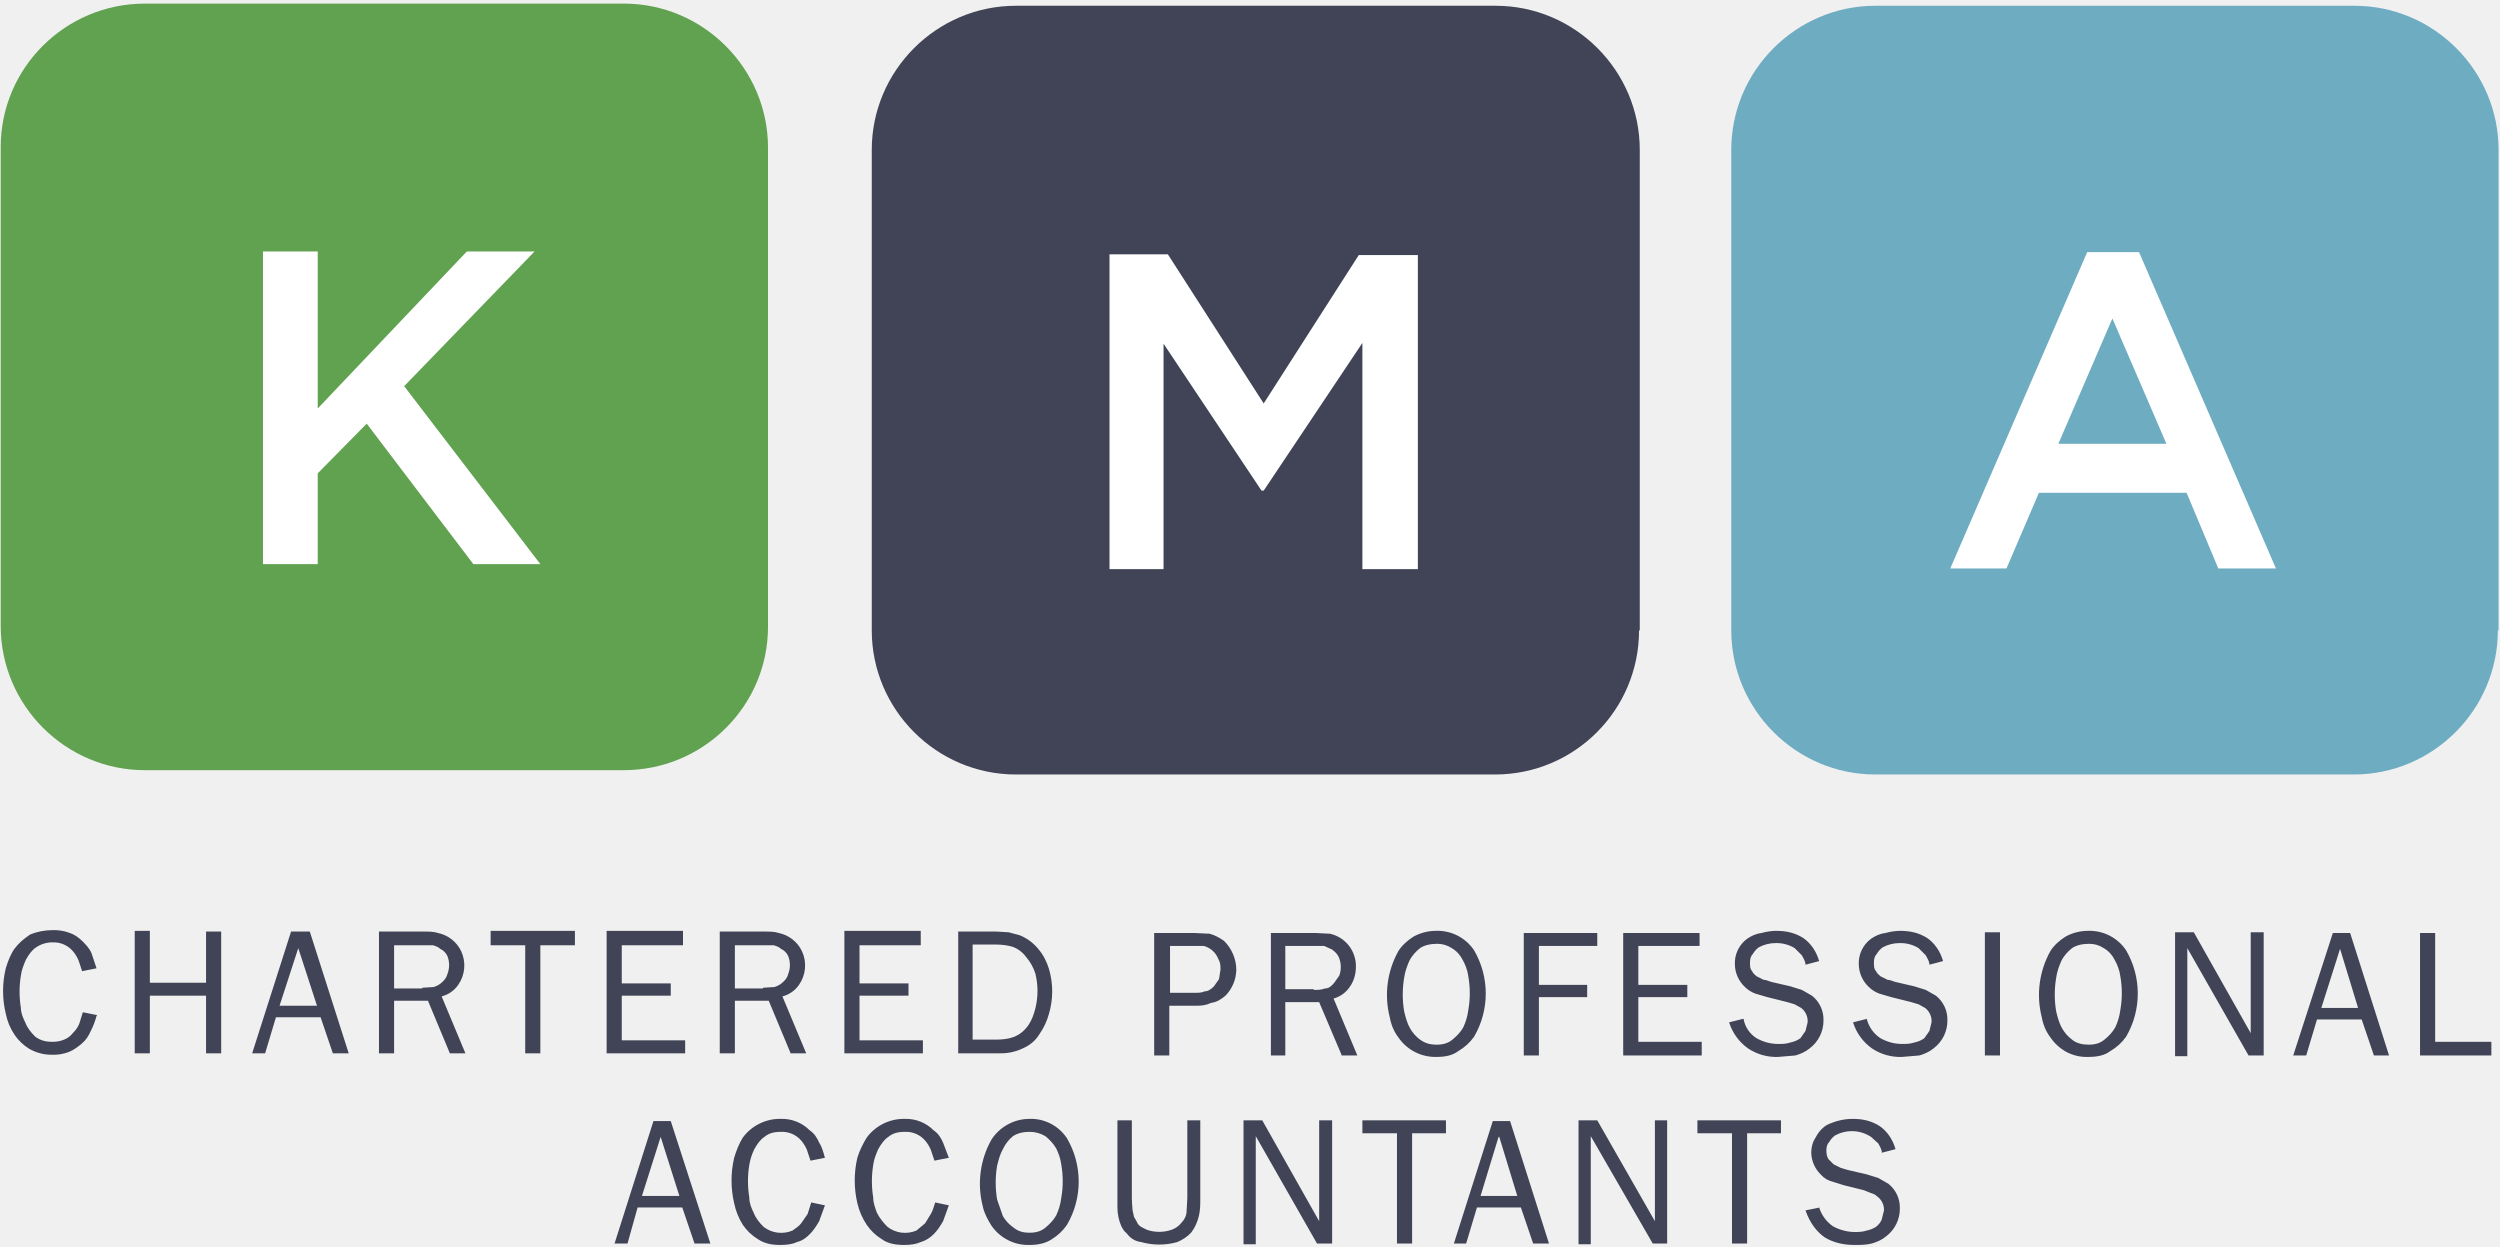
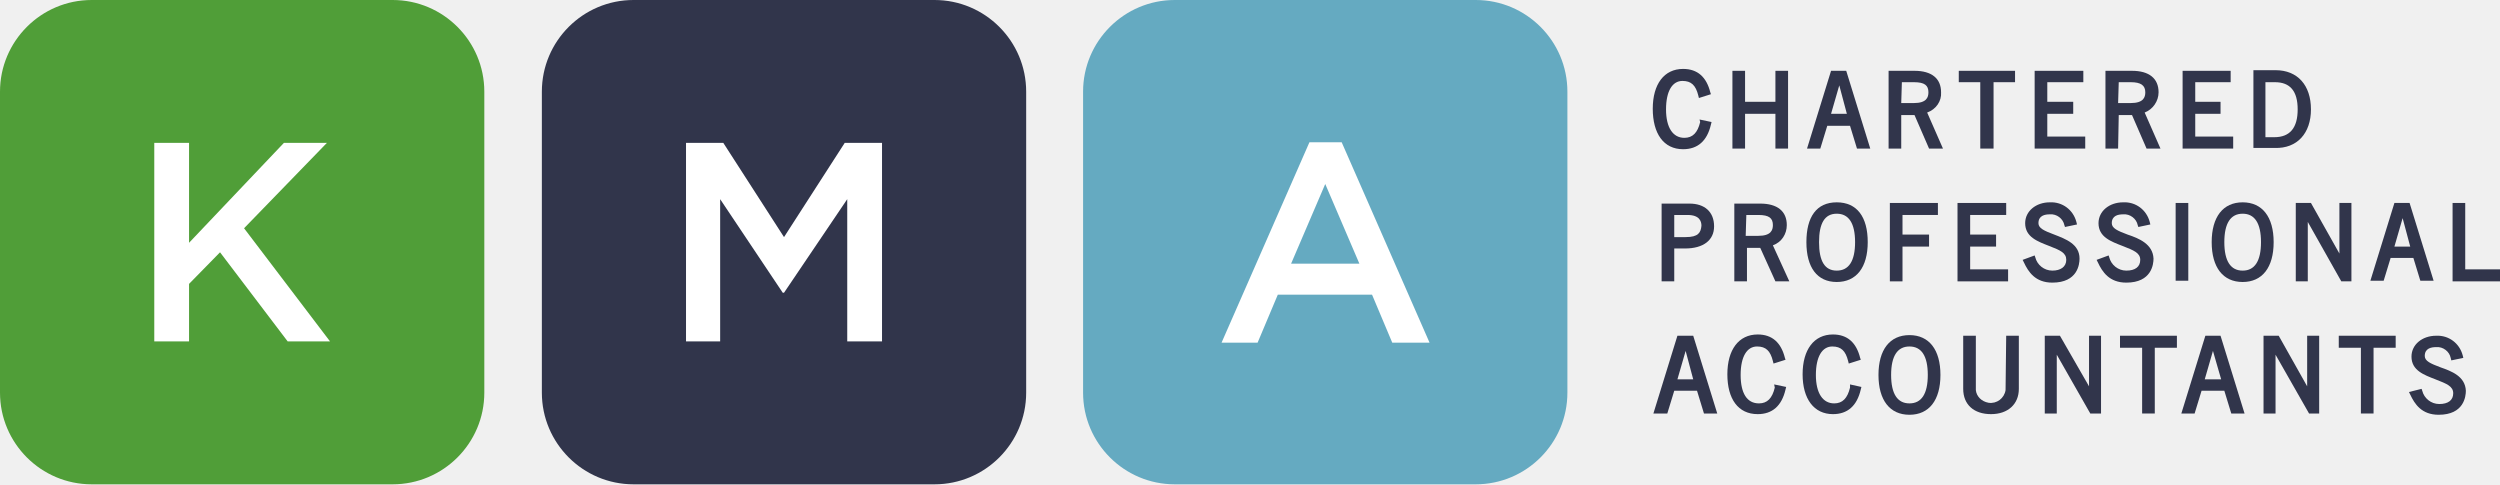
- <svg xmlns="http://www.w3.org/2000/svg" viewBox="0 0 347 173">
-   <g fill="none">
-     <path fill="#60A24F" d="M106.6 87c0 11-9 19.9-20 19.9H20.1c-11 0-20-9-20-20V20.4c0-11 9-19.9 20-19.9h66.5c11 0 20 9 20 20v66.4z" />
-     <path fill="#FFF" d="M36.5 34.9h7.6v21.8l20.7-21.8h9.4L56.1 53.6 75 78.3h-9.3L50.9 58.8l-6.8 6.9v12.6h-7.6z" />
-     <path fill="#414456" d="M227.5 87.5c0 11-8.9 20-20 20H141c-11 0-20-9-20-20V20.8c0-11 9-20 20-20h66.6c11 0 20 9 20 20v66.7z" />
-     <path fill="#FFF" d="M154 35.3h8.1L175.4 56l13.2-20.6h8.2V79h-7.7V47.6l-13.7 20.5h-.3l-13.6-20.4V79H154z" />
-     <path fill="#6EACC2" d="M346.7 87.5c0 11-9 20-20 20h-66.4c-11 0-20-9-20-20V20.8c0-11 9-20 20-20h66.5c11 0 20 9 20 20v66.7z" />
-     <path fill="#FFF" d="M300.7 61.6l-7.5-17.4-7.5 17.4h15zm-11-26.6h7.2l19 43.9h-8l-4.4-10.5H283l-4.5 10.5h-7.8l19-43.9z" />
-     <path fill="#414456" d="M13.4 141a10 10 0 0 1-.8 2.1c-.3.7-.7 1.3-1.3 1.8-.5.4-1 .8-1.7 1.1a6 6 0 0 1-2.4.4c-1.2 0-2.2-.3-3.1-.8a6.7 6.7 0 0 1-2.1-2c-.6-.9-1-1.9-1.2-2.9a13.4 13.4 0 0 1 0-6.3c.3-1 .7-2 1.2-2.7.6-.8 1.3-1.4 2.2-2 1-.4 2-.6 3.2-.6a6 6 0 0 1 2.3.4c.6.2 1.2.6 1.7 1.1.5.5 1 1 1.3 1.7l.7 2.1-2 .4-.5-1.5a5 5 0 0 0-.8-1.3 3.5 3.5 0 0 0-2.8-1.2 4 4 0 0 0-2.3.7c-.6.4-1 1-1.4 1.7-.3.7-.6 1.4-.7 2.2a13.8 13.8 0 0 0 0 4.5c0 .7.3 1.4.6 2 .3.8.8 1.4 1.4 2 .7.5 1.4.7 2.3.7a4 4 0 0 0 1.7-.3c.5-.2.9-.5 1.2-.9.4-.4.7-.8.9-1.3l.5-1.6 2 .4zm15.2 5.2v-8h-7.8v8h-2.1v-17h2.1v7.2h7.8v-7.1h2.1v16.9zm12.8-14.6l-2.6 8H44l-2.6-8zm7 14.6h-2.2l-1.7-5h-6.2l-1.5 5H35l5.4-16.9H43l5.4 16.9zm10.2-9.1l1.6-.1a3 3 0 0 0 1.3-.8c.3-.3.5-.6.6-1a3.4 3.4 0 0 0 0-2.5 2 2 0 0 0-1-1c-.3-.3-.7-.4-1-.5h-5.4v6h3.9zm3.8 9l-3-7.2h-4.7v7.3h-2.1v-16.9h6.2c.7 0 1.4 0 2 .2A4.6 4.6 0 0 1 64 132a4.7 4.7 0 0 1-.4 4.7 4 4 0 0 1-2.3 1.6l3.3 7.9h-2.2zm12.6.1h-2.1v-15h-4.8v-2h11.7v2H75zm20.1 0H84.2v-17h10.6v2h-8.5v5.3h6.8v1.7h-6.8v6.2h8.8zm10.8-9.1l1.6-.1a3 3 0 0 0 1.3-.8c.3-.3.5-.6.6-1a3.4 3.4 0 0 0 0-2.5 2 2 0 0 0-1-1c-.3-.3-.7-.4-1-.5H102v6h3.9zm3.8 9l-3-7.2H102v7.3h-2.1v-16.9h6.2c.7 0 1.4 0 2 .2a4.6 4.6 0 0 1 3.2 2.5 4.7 4.7 0 0 1-.4 4.7 4 4 0 0 1-2.3 1.6l3.3 7.9h-2.2zm18.4.1h-10.9v-17h10.6v2h-8.5v5.3h6.8v1.7h-6.8v6.2h8.8zm10.1-1.9c1 0 1.8-.1 2.6-.4.7-.3 1.4-.8 2-1.7.4-.6.7-1.4.9-2.2a10 10 0 0 0 0-4.9c-.3-.9-.7-1.6-1.3-2.3a4 4 0 0 0-1.9-1.4c-.7-.2-1.5-.3-2.3-.3H135v13.2h3zm-5.2-15h5.3l1.7.1 1.5.4a6.4 6.4 0 0 1 2.6 1.9c.7.8 1.2 1.8 1.5 2.8a11 11 0 0 1 0 6.2 9 9 0 0 1-1.3 2.8c-.6 1-1.4 1.6-2.3 2a7 7 0 0 1-3 .7h-6v-16.9zm32.8 8.5c.5 0 1 0 1.4-.2.5 0 .9-.3 1.3-.7l.7-1 .2-1.3c0-.6 0-1-.3-1.5a3 3 0 0 0-2-1.8h-4.7v6.5h3.5zm-5.6 8.7v-17h5.6l2.1.1c.7.2 1.3.5 2 1a5.7 5.7 0 0 1 1.7 4 5.3 5.3 0 0 1-1.5 3.6c-.6.5-1.2.9-2 1-.6.3-1.3.4-2 .4h-3.8v6.9h-2.1zm22.1-9.1c.6 0 1.1 0 1.6-.2.5 0 .9-.3 1.3-.8l.7-1a3.5 3.5 0 0 0-.1-2.6c-.2-.4-.5-.7-.9-1l-1.1-.5h-5.4v6h4zm3.9 9l-3.1-7.3h-4.7v7.4h-2v-17h6.2l2 .1a4.6 4.6 0 0 1 3.6 4.6c0 1-.3 2-.8 2.7a4 4 0 0 1-2.3 1.7l3.3 7.9h-2.2zm13.2-1.4c.9 0 1.6-.2 2.2-.7.6-.5 1.1-1 1.5-1.7a8 8 0 0 0 .7-2.4 13.5 13.5 0 0 0 0-4.7c-.1-.8-.4-1.6-.8-2.3-.3-.6-.8-1.2-1.5-1.6-.6-.4-1.3-.6-2-.6-1 0-1.8.2-2.4.6-.6.5-1.1 1-1.5 1.8-.3.7-.6 1.5-.7 2.3a14 14 0 0 0 0 4.7c.2.8.4 1.6.8 2.3a5 5 0 0 0 1.4 1.6c.7.5 1.4.7 2.3.7m0 1.7a6.2 6.2 0 0 1-5.3-2.7c-.6-.8-1-1.7-1.2-2.8a12.5 12.5 0 0 1 1.2-9.2c.5-.8 1.3-1.5 2.1-2 .9-.5 2-.8 3.1-.8a6.1 6.1 0 0 1 5.3 2.7 11.9 11.9 0 0 1 0 12 7 7 0 0 1-2.2 2c-.8.6-1.8.8-3 .8m12.1-.2v-17h10.2v1.8h-8.1v5.4h6.7v1.7h-6.7v8.1zm24.7 0h-10.9v-17h10.6v1.8h-8.5v5.4h6.8v1.7h-6.8v6.2h8.8zm5.8-5.1a4 4 0 0 0 1.8 2.7c.9.5 1.9.8 3 .8.6 0 1.1 0 1.7-.2.5-.1 1-.3 1.4-.6l.7-1 .3-1.2a2.3 2.3 0 0 0-.9-2l-.9-.5-1-.3-2.8-.7-1.7-.5c-.5-.2-1-.5-1.4-.9a4.4 4.4 0 0 1-1.4-3.1 4.2 4.2 0 0 1 1.7-3.6c.6-.4 1.2-.7 2-.8a8 8 0 0 1 2-.3c1.5 0 2.7.3 3.8 1 1 .7 1.8 1.8 2.2 3.2l-1.9.5c0-.5-.3-.9-.5-1.3l-1-1a4.8 4.8 0 0 0-2.6-.7 4.9 4.9 0 0 0-2.4.6 3 3 0 0 0-.8.9c-.3.3-.4.7-.4 1.2s0 .9.3 1.2c.1.3.4.5.6.7l1 .5c.4 0 .7.2 1.1.3l2.6.6 1.6.5 1.4.8a4.2 4.2 0 0 1 1.6 3.4 4.8 4.8 0 0 1-1.9 3.9c-.6.5-1.3.8-2 1l-2.4.2a7 7 0 0 1-4.2-1.2 7 7 0 0 1-2.6-3.6l2-.5zm17.1 0c.3 1.2 1 2.1 1.9 2.7.9.5 1.9.8 3 .8.6 0 1.1 0 1.7-.2.5-.1 1-.3 1.4-.6l.7-1 .3-1.2a2.3 2.3 0 0 0-.9-2l-.9-.5-1-.3-2.8-.7-1.7-.5c-.5-.2-1-.5-1.4-.9a4.4 4.4 0 0 1-1.4-3.1 4.2 4.2 0 0 1 1.7-3.6c.6-.4 1.2-.7 2-.8a8 8 0 0 1 2-.3c1.5 0 2.7.3 3.8 1 1 .7 1.8 1.8 2.2 3.2l-1.9.5c0-.5-.3-.9-.5-1.3l-1-1a4.8 4.8 0 0 0-2.6-.7 4.9 4.9 0 0 0-2.4.6 3 3 0 0 0-.8.9c-.3.3-.4.7-.4 1.2s0 .9.3 1.2c.1.3.4.5.6.7l1 .5c.4 0 .7.2 1.1.3l2.6.6 1.6.5 1.4.8a4.2 4.2 0 0 1 1.6 3.4 4.8 4.8 0 0 1-1.9 3.9c-.6.5-1.3.8-2 1l-2.4.2a7 7 0 0 1-4.2-1.2 7 7 0 0 1-2.6-3.6l2-.5zm16.4-12h2.1v17.1h-2.1zm14.4 15.6c.9 0 1.6-.2 2.2-.7.6-.5 1.1-1 1.5-1.7a8 8 0 0 0 .7-2.4 13.4 13.4 0 0 0 0-4.7c-.1-.8-.4-1.6-.8-2.3-.3-.6-.8-1.2-1.5-1.6-.6-.4-1.3-.6-2-.6-1 0-1.8.2-2.4.6-.6.5-1.1 1-1.5 1.8-.3.7-.6 1.5-.7 2.3a14 14 0 0 0 0 4.7c.2.8.4 1.6.8 2.3a5 5 0 0 0 1.4 1.6c.6.5 1.4.7 2.3.7m0 1.7a6 6 0 0 1-3.1-.7 6.5 6.5 0 0 1-2.2-2c-.6-.8-1-1.7-1.2-2.8a12.5 12.5 0 0 1 1.2-9.2c.5-.8 1.3-1.5 2.1-2 .9-.5 2-.8 3.1-.8a6.1 6.1 0 0 1 5.3 2.7 11.9 11.9 0 0 1 0 12 7 7 0 0 1-2.2 2c-.8.6-1.8.8-3 .8m24.3-.2h-2.1l-8.5-14.9v15h-1.7v-17.2h2.6l7.9 14v-14h1.8zm10.6-14.8l-2.6 8.2h5.1l-2.5-8.2zm6.8 14.8h-2.1l-1.7-5h-6.2l-1.5 5h-1.8l5.5-17h2.4l5.4 17zm14.2 0h-9.9v-17h2.1v15.1h7.8zM91.7 157.8l-2.6 8.2h5.2l-2.6-8.2zm6.9 14.8h-2.2l-1.7-5h-6.2l-1.4 5h-1.8l5.4-17h2.4l5.5 17zm15.9-5.3l-.8 2.2c-.4.7-.8 1.3-1.3 1.8s-1 .9-1.8 1.1c-.6.3-1.4.4-2.3.4-1.2 0-2.2-.2-3.1-.8a6.8 6.8 0 0 1-2.1-2 9 9 0 0 1-1.2-3 13.8 13.8 0 0 1 0-6.3c.3-1 .7-2 1.2-2.8a6.4 6.4 0 0 1 5.3-2.6 5.4 5.4 0 0 1 4 1.6c.6.4 1 1 1.3 1.7.4.6.6 1.4.8 2.1l-2 .4-.5-1.5a5 5 0 0 0-.8-1.3 3.5 3.5 0 0 0-2.8-1.2c-1 0-1.7.2-2.3.7-.6.4-1 1-1.4 1.7a8 8 0 0 0-.7 2.2 14.2 14.2 0 0 0 0 4.5c0 .8.3 1.5.6 2.1.3.8.8 1.4 1.4 2a4 4 0 0 0 4 .5c.4-.3.9-.6 1.2-1l.9-1.3.5-1.6 1.9.4zm17.2 0l-.8 2.2c-.4.7-.8 1.3-1.3 1.8s-1.1.9-1.8 1.1c-.7.3-1.4.4-2.3.4-1.2 0-2.3-.2-3.1-.8a6.8 6.8 0 0 1-2.1-2 9 9 0 0 1-1.3-3 13.8 13.8 0 0 1 0-6.3c.3-1 .8-2 1.3-2.8a6.4 6.4 0 0 1 5.3-2.6 5.4 5.4 0 0 1 4 1.6c.6.4 1 1 1.3 1.7l.8 2.1-2 .4-.5-1.5a5 5 0 0 0-.8-1.3 3.5 3.5 0 0 0-2.8-1.2c-1 0-1.7.2-2.3.7-.6.4-1 1-1.4 1.7-.3.7-.6 1.4-.7 2.2a14.1 14.1 0 0 0 0 4.5c0 .8.3 1.5.5 2.1.4.8.9 1.4 1.5 2a4 4 0 0 0 4 .5l1.2-1 .8-1.3c.3-.5.4-1 .6-1.6l1.9.4zm11.2 3.8c.9 0 1.6-.2 2.2-.7.6-.5 1.1-1 1.5-1.7a8 8 0 0 0 .7-2.4 13.5 13.5 0 0 0 0-4.7c-.1-.8-.4-1.6-.7-2.2-.4-.7-1-1.3-1.5-1.7-.7-.4-1.4-.6-2.2-.6-.9 0-1.7.2-2.3.6-.6.5-1 1-1.4 1.8-.4.7-.6 1.5-.8 2.3a14 14 0 0 0 0 4.7l.8 2.3a5 5 0 0 0 1.5 1.6c.6.5 1.3.7 2.2.7m0 1.7a6.2 6.2 0 0 1-5.3-2.7c-.5-.8-1-1.7-1.2-2.7a12.5 12.5 0 0 1 1.2-9.2 6.3 6.3 0 0 1 5.2-2.9 6 6 0 0 1 5.3 2.7 11.9 11.9 0 0 1 0 12 7 7 0 0 1-2.1 2c-.9.6-2 .8-3.1.8m23.7-6.5c0 .9 0 1.7-.2 2.5s-.5 1.5-1 2.2c-.6.7-1.3 1.1-2 1.4a9.2 9.2 0 0 1-5 0c-.8-.1-1.5-.5-2-1.2-.4-.3-.6-.7-.8-1.1a6.5 6.5 0 0 1-.5-2.4v-12.2h2v10.8a25.8 25.8 0 0 0 .1 1.7l.2.9.4.7c.1.3.3.5.6.7l.8.4a5.3 5.3 0 0 0 3.4 0 3 3 0 0 0 1.4-1c.4-.4.7-1 .7-1.6l.1-1.8v-10.8h1.8v10.8zm18.3 6.3h-2.1l-8.5-14.9v15h-1.7v-17.2h2.6l7.9 14v-14h1.8zm11.1 0h-2.1v-15.3h-4.8v-1.8h11.6v1.8H196zm12-14.8l-2.5 8.2h5.1l-2.5-8.2zm7 14.8h-2.2l-1.7-5H205l-1.5 5h-1.7l5.4-17h2.4l5.4 17zm16.4 0h-2l-8.6-14.9v15h-1.7v-17.2h2.6l8 14v-14h1.7zm11.1 0h-2.1v-15.3h-4.8v-1.8h11.6v1.8h-4.7zm10-5a5 5 0 0 0 1.9 2.6c.9.5 2 .8 3 .8.6 0 1.1 0 1.7-.2.5-.1 1-.3 1.4-.6.3-.3.6-.6.7-1l.3-1.2a2.3 2.3 0 0 0-.9-1.9 2 2 0 0 0-.9-.5l-1-.4-2.8-.7-1.6-.5a3 3 0 0 1-1.5-.9 4.4 4.4 0 0 1-1.4-3.1c0-.8.2-1.5.6-2.1.3-.6.7-1.1 1.2-1.5.5-.4 1.2-.6 1.8-.8a8 8 0 0 1 2.2-.3c1.4 0 2.6.3 3.7 1 1 .7 1.8 1.8 2.2 3.2l-1.9.5c0-.5-.3-.9-.5-1.3l-1-.9a4.9 4.9 0 0 0-2.6-.8 4.9 4.9 0 0 0-2.4.6 3 3 0 0 0-.8.9c-.3.3-.4.7-.4 1.2s.1.9.3 1.2l.7.7 1 .5 1 .3 2.6.6 1.6.5 1.4.8a4.2 4.2 0 0 1 1.6 3.4 4.8 4.8 0 0 1-1.9 3.9c-.6.5-1.3.8-2 1-.8.2-1.6.2-2.4.2-1.7 0-3.1-.4-4.2-1.1-1.1-.8-2-2-2.6-3.7l2-.4z" />
-   </g>
+ <svg xmlns="http://www.w3.org/2000/svg" version="1.1" id="Layer_1" x="0px" y="0px" viewBox="0 0 395.4 76.6" style="enable-background:new 0 0 395.4 76.6;" xml:space="preserve">
+   <style type="text/css">
+ 	.st0{fill:#65AAC1;}
+ 	.st1{fill:#FFFFFF;}
+ 	.st2{fill:#31354B;}
+ 	.st3{fill:#509E38;}
+ </style>
+   <path class="st0" d="M185.8,0h47.6c8,0,14.5,6.5,14.5,14.5v47.6c0,8-6.5,14.5-14.5,14.5h-47.6c-8,0-14.5-6.5-14.5-14.5V14.5  C171.3,6.5,177.8,0,185.8,0z" />
+   <path class="st1" d="M226.1,54.2h-5.9l-3.2-7.6h-14.9l-3.2,7.6h-5.7l13.9-31.7h5.1L226.1,54.2z M209.6,29.1l-5.4,12.6H215  L209.6,29.1z" />
+   <path class="st2" d="M100.2,0h47.6c8,0,14.5,6.5,14.5,14.5v47.6c0,8-6.5,14.5-14.5,14.5h-47.6c-8,0-14.5-6.5-14.5-14.5V14.5  C85.7,6.5,92.2,0,100.2,0z" />
+   <path class="st1" d="M124,46.3h-0.2l-9.9-14.8V54h-5.4V22.6h5.9l9.6,14.9l9.6-14.9h5.9V54h-5.5V31.5L124,46.3z" />
+   <path class="st3" d="M14.5,0h47.6c8,0,14.5,6.5,14.5,14.5v47.6c0,8-6.5,14.5-14.5,14.5H14.5C6.5,76.6,0,70.1,0,62.1V14.5  C0,6.5,6.5,0,14.5,0z" />
+   <path class="st1" d="M52.2,54h-6.7L34.8,39.9l-4.9,5V54h-5.5V22.6h5.5v15.8l15-15.8h6.8L38.6,36.1L52.2,54z" />
+   <path class="st2" d="M268.9,19.3c-0.4,1.7-1.2,2.5-2.5,2.5c-1.8,0-2.9-1.6-2.9-4.5s1-4.5,2.6-4.5c1.4,0,2.1,0.7,2.5,2.3l0.1,0.4  l1.9-0.6l-0.1-0.3c-0.6-2.4-2-3.7-4.3-3.7c-3,0-4.8,2.4-4.8,6.3s1.7,6.4,4.8,6.4c2.3,0,3.8-1.3,4.4-3.9l0.1-0.4l-1.9-0.4L268.9,19.3  z" />
+   <polygon class="st2" points="280.8,16.1 276,16.1 276,11.2 274,11.2 274,23.5 276,23.5 276,18 280.8,18 280.8,23.5 282.8,23.5   282.8,11.2 280.8,11.2 " />
+   <path class="st2" d="M289.6,11.2l-3.8,12.3h2.1l1.1-3.6h3.6l1.1,3.6h2.1L292,11.2H289.6z M292.1,18h-2.5l1.3-4.5L292.1,18z" />
+   <path class="st2" d="M307,14.6c0-2.2-1.5-3.4-4.2-3.4h-4.1v12.3h2v-5.3h2.1l2.3,5.3h2.2l-2.5-5.7C306.2,17.3,307.1,16,307,14.6z   M300.8,13h1.9c1.7,0,2.3,0.5,2.3,1.6c0,0.8-0.3,1.7-2.3,1.7h-2L300.8,13z" />
+   <polygon class="st2" points="309.8,13 313.2,13 313.2,23.5 315.3,23.5 315.3,13 318.7,13 318.7,11.2 309.8,11.2 " />
+   <polygon class="st2" points="329.8,21.6 323.8,21.6 323.8,18 327.9,18 327.9,16.1 323.8,16.1 323.8,13 329.5,13 329.5,11.2   321.8,11.2 321.8,23.5 329.8,23.5 " />
+   <path class="st2" d="M335.1,18.2h2.1l2.3,5.3h2.2l-2.5-5.7c1.3-0.5,2.2-1.8,2.2-3.2c0-2.2-1.5-3.4-4.2-3.4H333v12.3h2L335.1,18.2z   M335.1,13h1.9c1.6,0,2.3,0.5,2.3,1.6c0,0.8-0.3,1.7-2.3,1.7h-2L335.1,13z" />
+   <polygon class="st2" points="353.2,21.6 347.2,21.6 347.2,18 351.2,18 351.2,16.1 347.2,16.1 347.2,13 352.8,13 352.8,11.2   345.2,11.2 345.2,23.5 353.2,23.5 " />
+   <path class="st2" d="M365.5,17.3c0-3.8-2.1-6.2-5.6-6.2h-3.5v12.3h3.4C363.3,23.5,365.5,21.1,365.5,17.3z M359.8,13  c2.4,0,3.6,1.4,3.6,4.3s-1.2,4.4-3.7,4.4h-1.4V13H359.8z" />
+   <path class="st2" d="M271.1,35.8c0-2.3-1.5-3.6-3.9-3.6h-4.4v12.3h2v-5.2h1.7C269.4,39.3,271.1,38,271.1,35.8z M266.6,37.5h-1.8V34  h2.1c1.9,0,2.2,1,2.2,1.7C269,36.8,268.6,37.5,266.6,37.5z" />
+   <path class="st2" d="M280.4,38.8c1.4-0.5,2.2-1.8,2.2-3.2c0-2.2-1.5-3.4-4.2-3.4h-4.1v12.3h2v-5.3h2.1l2.4,5.3h2.2L280.4,38.8z   M276.2,34h1.9c1.7,0,2.3,0.5,2.3,1.6c0,0.8-0.3,1.7-2.3,1.7h-2L276.2,34z" />
+   <path class="st2" d="M290.5,44.6c3.1,0,4.9-2.3,4.9-6.3s-1.7-6.3-4.9-6.3s-4.8,2.3-4.8,6.3S287.4,44.6,290.5,44.6z M290.5,33.8  c1.9,0,2.9,1.5,2.9,4.5s-1,4.5-2.9,4.5s-2.8-1.5-2.8-4.5S288.6,33.8,290.5,33.8z" />
+   <polygon class="st2" points="300.9,39 305.1,39 305.1,37.1 300.9,37.1 300.9,34 306.5,34 306.5,32.1 298.9,32.1 298.9,44.5   300.9,44.5 " />
+   <polygon class="st2" points="317.6,42.6 311.6,42.6 311.6,39 315.7,39 315.7,37.1 311.6,37.1 311.6,34 317.3,34 317.3,32.1   309.6,32.1 309.6,44.5 317.6,44.5 " />
+   <path class="st2" d="M324.6,42.8c-1.3,0-2.4-0.9-2.7-2.1l-0.1-0.3l-1.9,0.7l0.2,0.4c0.7,1.5,1.8,3.2,4.5,3.2c4,0,4.3-2.9,4.3-3.8  c0-2.3-2.2-3.1-4-3.8c-1.6-0.6-2.5-1-2.5-1.8c0-1.2,1-1.4,1.8-1.4c1.1-0.1,2.1,0.7,2.3,1.7l0.1,0.3l1.9-0.4l-0.1-0.4  c-0.5-1.9-2.2-3.2-4.2-3.1c-2.2,0-3.9,1.4-3.9,3.3c0,2.2,2,2.9,3.8,3.6s2.7,1.1,2.7,2.2S325.9,42.8,324.6,42.8z" />
+   <path class="st2" d="M336.5,37.1c-1.6-0.6-2.5-1-2.5-1.8c0-1.2,1-1.4,1.8-1.4c1.1-0.1,2.1,0.7,2.3,1.7l0.1,0.3l1.9-0.4l-0.1-0.4  c-0.5-1.9-2.2-3.2-4.2-3.1c-2.2,0-3.9,1.4-3.9,3.3c0,2.2,2,2.9,3.8,3.6s2.8,1.1,2.8,2.2s-0.8,1.7-2.2,1.7c-1.3,0-2.4-0.9-2.7-2.1  l-0.1-0.3l-1.9,0.7l0.2,0.4c0.7,1.5,1.8,3.2,4.5,3.2c4,0,4.3-2.9,4.3-3.8C340.5,38.6,338.3,37.7,336.5,37.1z" />
+   <rect x="344.1" y="32.1" class="st2" width="2" height="12.3" />
+   <path class="st2" d="M354.7,32c-3.1,0-4.9,2.3-4.9,6.3s1.8,6.3,4.9,6.3s4.9-2.3,4.9-6.3S357.8,32,354.7,32z M354.7,42.8  c-1.9,0-2.9-1.5-2.9-4.5s1-4.5,2.9-4.5s2.9,1.5,2.9,4.5S356.6,42.8,354.7,42.8z" />
+   <polygon class="st2" points="370,40.1 365.5,32.1 363.1,32.1 363.1,44.5 365,44.5 365,35.1 370.3,44.5 371.9,44.5 371.9,32.1   370,32.1 " />
+   <path class="st2" d="M378.7,32.1l-3.8,12.3h2.1l1.1-3.6h3.6l1.1,3.6h2.1l-3.8-12.3H378.7z M381.2,39h-2.5l1.3-4.5L381.2,39z" />
+   <polygon class="st2" points="389.9,42.6 389.9,32.1 387.9,32.1 387.9,44.5 395.4,44.5 395.4,42.6 " />
+   <path class="st2" d="M265.3,53.1l-3.8,12.3h2.2l1.1-3.6h3.6l1.1,3.6h2.1l-3.8-12.3H265.3z M267.8,60h-2.5l1.3-4.5L267.8,60z" />
+   <path class="st2" d="M280.7,61.3c-0.4,1.7-1.2,2.5-2.5,2.5c-1.9,0-2.9-1.6-2.9-4.5s1-4.5,2.6-4.5c1.4,0,2.1,0.7,2.5,2.3l0.1,0.4  l1.9-0.6l-0.1-0.3c-0.6-2.4-2-3.7-4.3-3.7c-3,0-4.8,2.4-4.8,6.3s1.7,6.3,4.8,6.3c2.3,0,3.8-1.3,4.4-3.9l0.1-0.4l-1.9-0.4L280.7,61.3  z" />
+   <path class="st2" d="M292.6,61.3c-0.4,1.7-1.2,2.5-2.5,2.5c-1.8,0-2.9-1.6-2.9-4.5s1-4.5,2.6-4.5c1.4,0,2.1,0.7,2.5,2.3l0.1,0.4  l1.9-0.6l-0.1-0.3c-0.6-2.4-2-3.7-4.3-3.7c-3,0-4.8,2.4-4.8,6.3s1.8,6.3,4.8,6.3c2.3,0,3.8-1.3,4.4-3.9l0.1-0.4l-1.8-0.4L292.6,61.3  z" />
+   <path class="st2" d="M302,53c-3.1,0-4.9,2.3-4.9,6.3s1.8,6.3,4.9,6.3s4.9-2.3,4.9-6.3S305.1,53,302,53z M302,63.8  c-1.9,0-2.9-1.5-2.9-4.5s1-4.5,2.9-4.5s2.9,1.5,2.9,4.5S303.9,63.8,302,63.8z" />
+   <path class="st2" d="M317.2,61.7c-0.2,1.3-1.4,2.2-2.7,2c-1.1-0.2-1.9-1-2-2v-8.6h-2v8.4c0,2.5,1.7,4,4.4,4s4.4-1.6,4.4-4v-8.4h-2  L317.2,61.7z" />
+   <polygon class="st2" points="330.4,61.1 325.8,53.1 323.4,53.1 323.4,65.4 325.3,65.4 325.3,56.1 330.6,65.4 332.3,65.4 332.3,53.1   330.4,53.1 " />
+   <polygon class="st2" points="335.3,55 338.8,55 338.8,65.4 340.8,65.4 340.8,55 344.3,55 344.3,53.1 335.3,53.1 " />
+   <path class="st2" d="M348.8,53.1L345,65.4h2.1l1.1-3.6h3.6l1.1,3.6h2.1l-3.8-12.3H348.8z M351.3,60h-2.6l1.3-4.5L351.3,60z" />
+   <polygon class="st2" points="364.9,61.1 360.4,53.1 358,53.1 358,65.4 359.9,65.4 359.9,56.1 365.2,65.4 366.8,65.4 366.8,53.1   364.9,53.1 " />
+   <polygon class="st2" points="369.9,55 373.4,55 373.4,65.4 375.4,65.4 375.4,55 378.9,55 378.9,53.1 369.9,53.1 " />
+   <path class="st2" d="M386,58.1c-1.6-0.6-2.5-1-2.5-1.8c0-1.2,1-1.4,1.8-1.4c1.1-0.1,2.1,0.7,2.3,1.7l0.1,0.4l1.9-0.4l-0.1-0.4  c-0.5-1.9-2.2-3.2-4.2-3.1c-2.2,0-3.9,1.4-3.9,3.3c0,2.2,2,2.9,3.8,3.6s2.8,1.1,2.8,2.2s-0.8,1.7-2.2,1.7c-1.3,0-2.4-0.9-2.7-2.1  l-0.1-0.3L381,62l0.2,0.4c0.7,1.5,1.8,3.2,4.5,3.2c4,0,4.3-2.9,4.3-3.8C389.9,59.5,387.7,58.7,386,58.1z" />
</svg>
